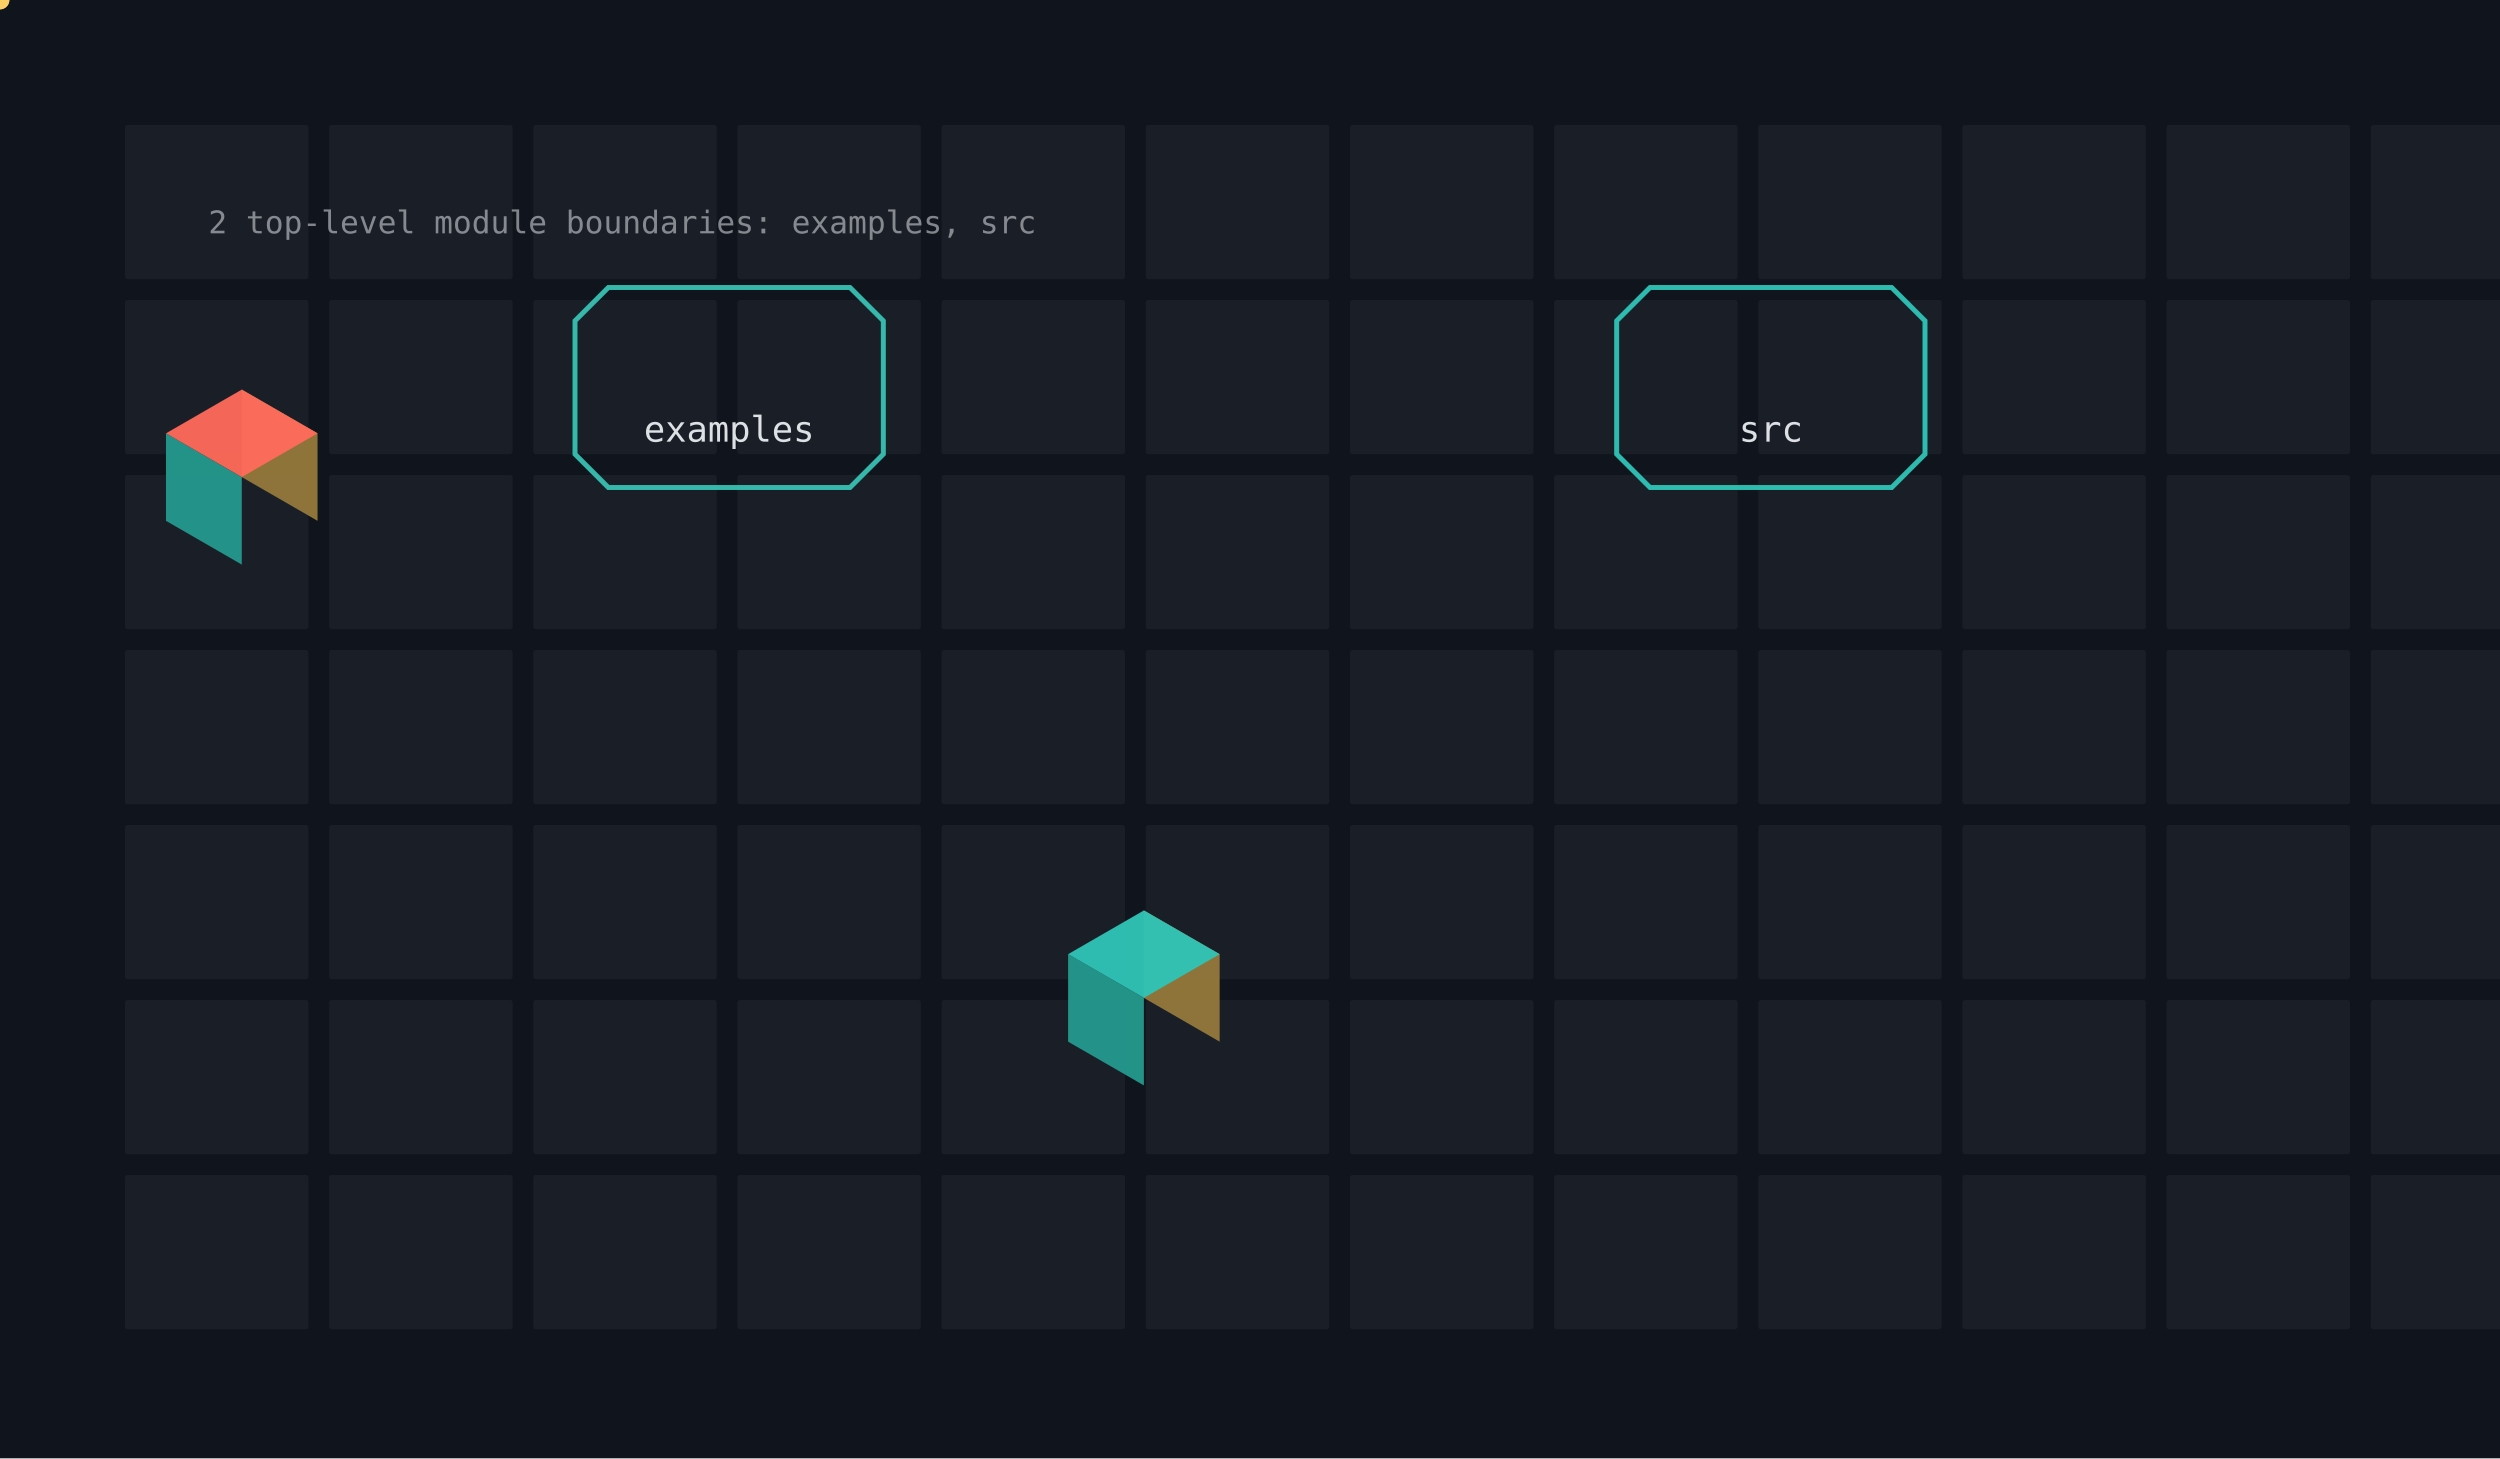
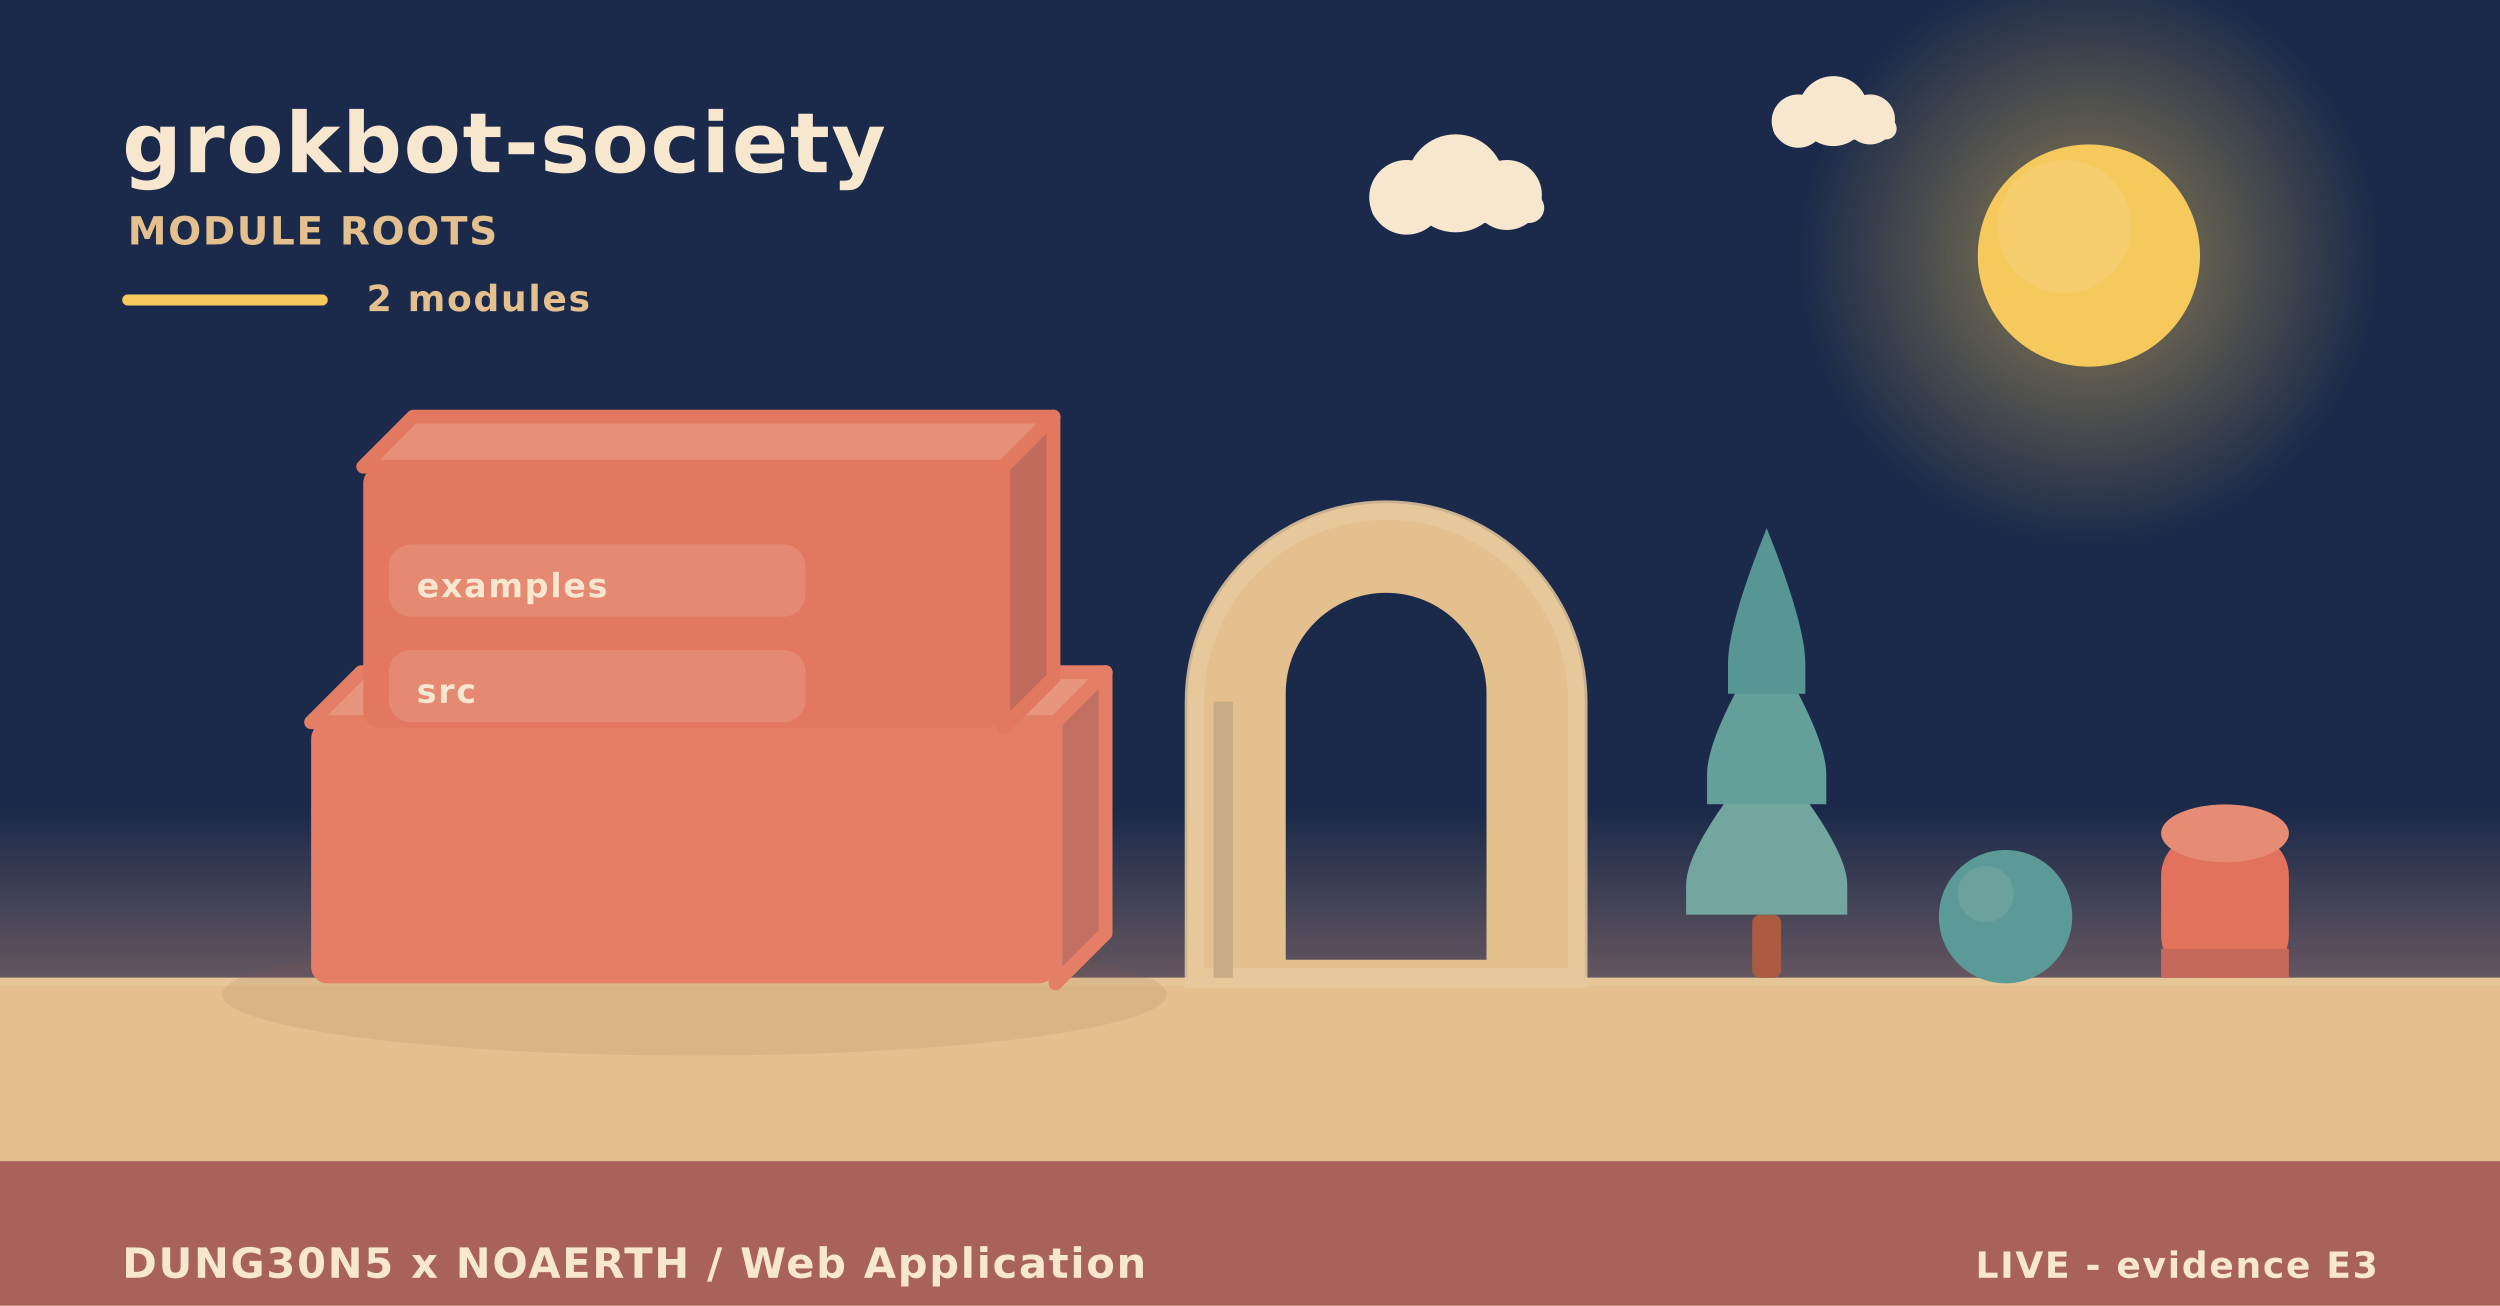
- <svg xmlns="http://www.w3.org/2000/svg" viewBox="0 0 1200 700" width="1200" height="700" role="img" aria-label="grokbot-society architecture">
-   <rect width="1200" height="700" fill="#10141c" />
-   <defs>
-     <linearGradient id="ga" x1="0" y1="0" x2="1" y2="1">
-       <stop offset="0%" stop-color="#ff6b5a" />
-       <stop offset="100%" stop-color="#2ec4b6" />
-     </linearGradient>
-   </defs>
-   <rect x="60.00" y="60.00" width="88.00" height="74.00" rx="1.20" fill="#f2f5f9" opacity="0.05" />
-   <rect x="158.00" y="60.00" width="88.00" height="74.00" rx="1.20" fill="#f2f5f9" opacity="0.05" />
-   <rect x="256.00" y="60.00" width="88.00" height="74.00" rx="1.20" fill="#f2f5f9" opacity="0.05" />
-   <rect x="354.00" y="60.00" width="88.00" height="74.00" rx="1.20" fill="#f2f5f9" opacity="0.05" />
-   <rect x="452.00" y="60.00" width="88.00" height="74.00" rx="1.20" fill="#f2f5f9" opacity="0.05" />
-   <rect x="550.00" y="60.00" width="88.00" height="74.00" rx="1.20" fill="#f2f5f9" opacity="0.05" />
-   <rect x="648.00" y="60.00" width="88.00" height="74.00" rx="1.20" fill="#f2f5f9" opacity="0.05" />
-   <rect x="746.00" y="60.00" width="88.00" height="74.00" rx="1.20" fill="#f2f5f9" opacity="0.05" />
-   <rect x="844.00" y="60.00" width="88.00" height="74.00" rx="1.20" fill="#f2f5f9" opacity="0.05" />
-   <rect x="942.00" y="60.00" width="88.00" height="74.00" rx="1.20" fill="#f2f5f9" opacity="0.05" />
-   <rect x="1040.00" y="60.00" width="88.00" height="74.00" rx="1.20" fill="#f2f5f9" opacity="0.05" />
-   <rect x="1138.00" y="60.00" width="88.00" height="74.00" rx="1.20" fill="#f2f5f9" opacity="0.05" />
-   <rect x="60.00" y="144.00" width="88.00" height="74.00" rx="1.20" fill="#f2f5f9" opacity="0.05" />
-   <rect x="158.00" y="144.00" width="88.00" height="74.00" rx="1.20" fill="#f2f5f9" opacity="0.05" />
-   <rect x="256.00" y="144.00" width="88.00" height="74.00" rx="1.20" fill="#f2f5f9" opacity="0.05" />
-   <rect x="354.00" y="144.00" width="88.00" height="74.00" rx="1.20" fill="#f2f5f9" opacity="0.05" />
-   <rect x="452.00" y="144.00" width="88.00" height="74.00" rx="1.20" fill="#f2f5f9" opacity="0.05" />
-   <rect x="550.00" y="144.00" width="88.00" height="74.00" rx="1.20" fill="#f2f5f9" opacity="0.05" />
-   <rect x="648.00" y="144.00" width="88.00" height="74.00" rx="1.20" fill="#f2f5f9" opacity="0.05" />
-   <rect x="746.00" y="144.00" width="88.00" height="74.00" rx="1.20" fill="#f2f5f9" opacity="0.05" />
-   <rect x="844.00" y="144.00" width="88.00" height="74.00" rx="1.20" fill="#f2f5f9" opacity="0.05" />
-   <rect x="942.00" y="144.00" width="88.00" height="74.00" rx="1.20" fill="#f2f5f9" opacity="0.05" />
-   <rect x="1040.00" y="144.00" width="88.00" height="74.00" rx="1.20" fill="#f2f5f9" opacity="0.05" />
-   <rect x="1138.00" y="144.00" width="88.00" height="74.00" rx="1.20" fill="#f2f5f9" opacity="0.05" />
-   <rect x="60.00" y="228.00" width="88.00" height="74.00" rx="1.20" fill="#f2f5f9" opacity="0.05" />
-   <rect x="158.00" y="228.00" width="88.00" height="74.00" rx="1.20" fill="#f2f5f9" opacity="0.05" />
-   <rect x="256.00" y="228.00" width="88.00" height="74.00" rx="1.20" fill="#f2f5f9" opacity="0.05" />
-   <rect x="354.00" y="228.00" width="88.00" height="74.00" rx="1.20" fill="#f2f5f9" opacity="0.05" />
-   <rect x="452.00" y="228.00" width="88.00" height="74.00" rx="1.20" fill="#f2f5f9" opacity="0.05" />
-   <rect x="550.00" y="228.00" width="88.00" height="74.00" rx="1.20" fill="#f2f5f9" opacity="0.05" />
-   <rect x="648.00" y="228.00" width="88.00" height="74.00" rx="1.20" fill="#f2f5f9" opacity="0.05" />
-   <rect x="746.00" y="228.00" width="88.00" height="74.00" rx="1.20" fill="#f2f5f9" opacity="0.05" />
-   <rect x="844.00" y="228.00" width="88.00" height="74.00" rx="1.20" fill="#f2f5f9" opacity="0.05" />
-   <rect x="942.00" y="228.00" width="88.00" height="74.00" rx="1.20" fill="#f2f5f9" opacity="0.05" />
-   <rect x="1040.00" y="228.00" width="88.00" height="74.00" rx="1.20" fill="#f2f5f9" opacity="0.05" />
-   <rect x="1138.00" y="228.00" width="88.00" height="74.00" rx="1.20" fill="#f2f5f9" opacity="0.05" />
-   <rect x="60.00" y="312.00" width="88.00" height="74.00" rx="1.20" fill="#f2f5f9" opacity="0.05" />
-   <rect x="158.00" y="312.00" width="88.00" height="74.00" rx="1.20" fill="#f2f5f9" opacity="0.05" />
-   <rect x="256.00" y="312.00" width="88.00" height="74.00" rx="1.20" fill="#f2f5f9" opacity="0.05" />
-   <rect x="354.00" y="312.00" width="88.00" height="74.00" rx="1.20" fill="#f2f5f9" opacity="0.05" />
-   <rect x="452.00" y="312.00" width="88.00" height="74.00" rx="1.20" fill="#f2f5f9" opacity="0.05" />
-   <rect x="550.00" y="312.00" width="88.00" height="74.00" rx="1.20" fill="#f2f5f9" opacity="0.05" />
-   <rect x="648.00" y="312.00" width="88.00" height="74.00" rx="1.20" fill="#f2f5f9" opacity="0.05" />
-   <rect x="746.00" y="312.00" width="88.00" height="74.00" rx="1.20" fill="#f2f5f9" opacity="0.05" />
-   <rect x="844.00" y="312.00" width="88.00" height="74.00" rx="1.20" fill="#f2f5f9" opacity="0.05" />
-   <rect x="942.00" y="312.00" width="88.00" height="74.00" rx="1.20" fill="#f2f5f9" opacity="0.05" />
-   <rect x="1040.00" y="312.00" width="88.00" height="74.00" rx="1.20" fill="#f2f5f9" opacity="0.05" />
-   <rect x="1138.00" y="312.00" width="88.00" height="74.00" rx="1.20" fill="#f2f5f9" opacity="0.05" />
-   <rect x="60.00" y="396.00" width="88.00" height="74.00" rx="1.20" fill="#f2f5f9" opacity="0.05" />
-   <rect x="158.00" y="396.00" width="88.00" height="74.00" rx="1.20" fill="#f2f5f9" opacity="0.05" />
-   <rect x="256.00" y="396.00" width="88.00" height="74.00" rx="1.20" fill="#f2f5f9" opacity="0.05" />
-   <rect x="354.00" y="396.00" width="88.00" height="74.00" rx="1.20" fill="#f2f5f9" opacity="0.05" />
-   <rect x="452.00" y="396.00" width="88.00" height="74.00" rx="1.20" fill="#f2f5f9" opacity="0.05" />
-   <rect x="550.00" y="396.00" width="88.00" height="74.00" rx="1.20" fill="#f2f5f9" opacity="0.05" />
-   <rect x="648.00" y="396.00" width="88.00" height="74.00" rx="1.20" fill="#f2f5f9" opacity="0.05" />
-   <rect x="746.00" y="396.00" width="88.00" height="74.00" rx="1.20" fill="#f2f5f9" opacity="0.05" />
-   <rect x="844.00" y="396.00" width="88.00" height="74.00" rx="1.20" fill="#f2f5f9" opacity="0.05" />
-   <rect x="942.00" y="396.00" width="88.00" height="74.00" rx="1.20" fill="#f2f5f9" opacity="0.05" />
-   <rect x="1040.00" y="396.00" width="88.00" height="74.00" rx="1.20" fill="#f2f5f9" opacity="0.05" />
-   <rect x="1138.00" y="396.00" width="88.00" height="74.00" rx="1.20" fill="#f2f5f9" opacity="0.05" />
-   <rect x="60.00" y="480.00" width="88.00" height="74.00" rx="1.20" fill="#f2f5f9" opacity="0.05" />
-   <rect x="158.00" y="480.00" width="88.00" height="74.00" rx="1.20" fill="#f2f5f9" opacity="0.05" />
-   <rect x="256.00" y="480.00" width="88.00" height="74.00" rx="1.20" fill="#f2f5f9" opacity="0.05" />
-   <rect x="354.00" y="480.00" width="88.00" height="74.00" rx="1.20" fill="#f2f5f9" opacity="0.05" />
-   <rect x="452.00" y="480.00" width="88.00" height="74.00" rx="1.20" fill="#f2f5f9" opacity="0.05" />
-   <rect x="550.00" y="480.00" width="88.00" height="74.00" rx="1.20" fill="#f2f5f9" opacity="0.05" />
-   <rect x="648.00" y="480.00" width="88.00" height="74.00" rx="1.20" fill="#f2f5f9" opacity="0.05" />
-   <rect x="746.00" y="480.00" width="88.00" height="74.00" rx="1.20" fill="#f2f5f9" opacity="0.05" />
-   <rect x="844.00" y="480.00" width="88.00" height="74.00" rx="1.20" fill="#f2f5f9" opacity="0.05" />
-   <rect x="942.00" y="480.00" width="88.00" height="74.00" rx="1.20" fill="#f2f5f9" opacity="0.05" />
-   <rect x="1040.00" y="480.00" width="88.00" height="74.00" rx="1.20" fill="#f2f5f9" opacity="0.05" />
-   <rect x="1138.00" y="480.00" width="88.00" height="74.00" rx="1.20" fill="#f2f5f9" opacity="0.05" />
-   <rect x="60.00" y="564.00" width="88.00" height="74.00" rx="1.20" fill="#f2f5f9" opacity="0.05" />
-   <rect x="158.00" y="564.00" width="88.00" height="74.00" rx="1.20" fill="#f2f5f9" opacity="0.05" />
-   <rect x="256.00" y="564.00" width="88.00" height="74.00" rx="1.20" fill="#f2f5f9" opacity="0.05" />
-   <rect x="354.00" y="564.00" width="88.00" height="74.00" rx="1.20" fill="#f2f5f9" opacity="0.05" />
-   <rect x="452.00" y="564.00" width="88.00" height="74.00" rx="1.20" fill="#f2f5f9" opacity="0.05" />
-   <rect x="550.00" y="564.00" width="88.00" height="74.00" rx="1.20" fill="#f2f5f9" opacity="0.05" />
-   <rect x="648.00" y="564.00" width="88.00" height="74.00" rx="1.20" fill="#f2f5f9" opacity="0.05" />
-   <rect x="746.00" y="564.00" width="88.00" height="74.00" rx="1.20" fill="#f2f5f9" opacity="0.05" />
-   <rect x="844.00" y="564.00" width="88.00" height="74.00" rx="1.20" fill="#f2f5f9" opacity="0.05" />
-   <rect x="942.00" y="564.00" width="88.00" height="74.00" rx="1.20" fill="#f2f5f9" opacity="0.05" />
-   <rect x="1040.00" y="564.00" width="88.00" height="74.00" rx="1.20" fill="#f2f5f9" opacity="0.05" />
-   <rect x="1138.00" y="564.00" width="88.00" height="74.00" rx="1.20" fill="#f2f5f9" opacity="0.05" />
-   <path d="M292.00,138.00 H408.00 L424.00,154.00 V218.00 L408.00,234.00 H292.00 L276.00,218.00 V154.00 Z" fill="none" stroke="rgba(255,107,90,0.550)" stroke-width="1.80" opacity="0.90" />
-   <polygon points="116.05,229.00 152.42,250.00 152.42,208.00 116.05,187.00" fill="#94793b" opacity="0.95" />
-   <polygon points="79.67,250.00 116.05,271.00 116.05,229.00 79.67,208.00" fill="#24998e" opacity="0.95" />
-   <polygon points="116.05,187.00 152.42,208.00 116.05,229.00 79.67,208.00" fill="#ff6b5a" opacity="0.95" />
-   <text x="350" y="212" font-family="ui-monospace,Menlo,monospace" font-size="17" fill="rgba(242,245,249,0.900)" text-anchor="middle">examples</text>
+ <svg xmlns="http://www.w3.org/2000/svg" width="900" height="470" viewBox="0 0 900 470" role="img" aria-label="grokbot-society - how it is built">
+   <linearGradient id="skya" x1="0" y1="0" x2="0" y2="1">
+     <stop offset="0" stop-color="#1b2a4a" />
+     <stop offset="0.62" stop-color="#1b2a4a" />
+     <stop offset="1" stop-color="#f3ad8a" />
+   </linearGradient>
+   <rect width="900" height="470" fill="url(#skya)" />
+   <radialGradient id="suna">
+     <stop offset="0.35" stop-color="#f5c95c" stop-opacity="0.34" />
+     <stop offset="1" stop-color="#f5c95c" stop-opacity="0" />
+   </radialGradient>
+   <circle cx="752" cy="92" r="104" fill="url(#suna)" />
+   <circle cx="752" cy="92" r="40" fill="#f5c95c" />
+   <circle cx="743.2" cy="81.6" r="24" fill="#f5d27e" opacity="0.5" />
  <g>
-     <path d="M292.00,138.00 H408.00 L424.00,154.00 V218.00 L408.00,234.00 H292.00 L276.00,218.00 V154.00 Z" fill="none" stroke="#2ec4b6" stroke-width="2.40" opacity="0.90" />
-     <animate attributeName="opacity" values="0.25;1.0;0.25" dur="15.1s" begin="0.0s" repeatCount="indefinite" />
+     <circle cx="524" cy="66" r="17.64" fill="#f6e7ce" />
+     <circle cx="506.36" cy="71.04" r="13.44" fill="#f6e7ce" />
+     <circle cx="542.48" cy="70.2" r="12.6" fill="#f6e7ce" />
+     <rect x="493.76" y="69.36" width="62.16" height="10.92" rx="5.46" fill="#f6e7ce" />
+     <animateTransform attributeName="transform" type="translate" values="0 0;24 0;0 0" dur="36s" begin="0s" repeatCount="indefinite" />
  </g>
-   <g opacity="0.9">
-     <circle cx="0.00" cy="0.00" r="4.50" fill="#ffd166" opacity="1.00" />
-     <animateTransform attributeName="transform" type="translate" values="350.00,184.00 850.00,184.00" dur="5.033s" begin="0.0s" repeatCount="indefinite" />
-     <animateTransform attributeName="transform" type="translate" values="850.00,184.00 350.00,184.00" dur="5.033s" begin="2.517s" repeatCount="indefinite" />
+   <g>
+     <circle cx="660" cy="40" r="12.6" fill="#f6e7ce" />
+     <circle cx="647.4" cy="43.6" r="9.6" fill="#f6e7ce" />
+     <circle cx="673.2" cy="43" r="9" fill="#f6e7ce" />
+     <rect x="638.4" y="42.4" width="44.4" height="7.8" rx="3.9" fill="#f6e7ce" />
+     <animateTransform attributeName="transform" type="translate" values="0 0;-18 0;0 0" dur="46s" begin="3s" repeatCount="indefinite" />
  </g>
-   <path d="M792.00,138.00 H908.00 L924.00,154.00 V218.00 L908.00,234.00 H792.00 L776.00,218.00 V154.00 Z" fill="none" stroke="rgba(46,196,182,0.550)" stroke-width="1.80" opacity="0.90" />
-   <polygon points="549.06,479.00 585.43,500.00 585.43,458.00 549.06,437.00" fill="#94793b" opacity="0.95" />
-   <polygon points="512.69,500.00 549.06,521.00 549.06,479.00 512.69,458.00" fill="#24998e" opacity="0.95" />
-   <polygon points="549.06,437.00 585.43,458.00 549.06,479.00 512.69,458.00" fill="#2ec4b6" opacity="0.95" />
-   <text x="850" y="212" font-family="ui-monospace,Menlo,monospace" font-size="17" fill="rgba(242,245,249,0.900)" text-anchor="middle">src</text>
+   <rect x="0" y="352" width="900" height="118" fill="#e3c08d" />
+   <rect x="0" y="352" width="900" height="3" fill="#e6c596" />
+   <text x="44" y="62" font-family="Verdana,DejaVu Sans,sans-serif" font-size="30" font-weight="700" letter-spacing="0.6" fill="#f6e7ce" text-anchor="start">grokbot-society</text>
+   <text x="46" y="88" font-family="Verdana,DejaVu Sans,sans-serif" font-size="14" font-weight="700" letter-spacing="0.6" fill="#e3c08d" text-anchor="start">MODULE ROOTS</text>
+   <rect x="44" y="106" width="74" height="4" rx="2" fill="#f5c95c" />
+   <text x="132" y="112" font-family="Verdana,DejaVu Sans,sans-serif" font-size="13" font-weight="700" letter-spacing="0.6" fill="#e3c08d" text-anchor="start">2 modules</text>
+   <ellipse cx="250" cy="358" rx="170" ry="22" fill="rgba(138,90,68,0.11)" />
+   <path d="M112,260 L380,260 L398,242 L130,242 Z" fill="#e8957d" stroke="#e47e66" stroke-width="5" stroke-linejoin="round" />
+   <path d="M380,260 L398,242 L398,336 L380,354 Z" fill="#c27061" stroke="#e47e66" stroke-width="5" stroke-linejoin="round" />
+   <rect x="112" y="260" width="268" height="94" rx="6" fill="#e47e66" />
+   <path d="M130.76,168 L361.24,168 L379.24,150 L148.76,150 Z" fill="#e79079" stroke="#e37861" stroke-width="5" stroke-linejoin="round" />
+   <path d="M361.24,168 L379.24,150 L379.24,244 L361.24,262 Z" fill="#c16b5d" stroke="#e37861" stroke-width="5" stroke-linejoin="round" />
+   <rect x="130.76" y="168" width="230.48" height="94" rx="6" fill="#e37861" />
+   <rect x="140" y="196" width="150" height="26" rx="8" fill="rgba(246,231,206,0.16)" opacity="0.94" />
  <g>
-     <path d="M792.00,138.00 H908.00 L924.00,154.00 V218.00 L908.00,234.00 H792.00 L776.00,218.00 V154.00 Z" fill="none" stroke="#2ec4b6" stroke-width="2.40" opacity="0.90" />
-     <animate attributeName="opacity" values="0.25;1.0;0.25" dur="15.1s" begin="0.45s" repeatCount="indefinite" />
+     <text x="150" y="215" font-family="Verdana,DejaVu Sans,sans-serif" font-size="12" font-weight="700" letter-spacing="0.6" fill="#f6e7ce" text-anchor="start">examples</text>
+     <animateTransform attributeName="transform" type="translate" values="0 10;0 0" dur="0.7s" begin="0.3s" fill="freeze" />
  </g>
-   <g opacity="0.9">
-     <circle cx="0.00" cy="0.00" r="4.50" fill="#ffd166" opacity="1.00" />
-     <animateTransform attributeName="transform" type="translate" values="850.00,184.00 850.00,184.00" dur="5.033s" begin="0.3s" repeatCount="indefinite" />
-     <animateTransform attributeName="transform" type="translate" values="850.00,184.00 850.00,184.00" dur="5.033s" begin="2.817s" repeatCount="indefinite" />
+   <rect x="140" y="234" width="150" height="26" rx="8" fill="rgba(246,231,206,0.16)" opacity="0.94" />
+   <g>
+     <text x="150" y="253" font-family="Verdana,DejaVu Sans,sans-serif" font-size="12" font-weight="700" letter-spacing="0.6" fill="#f6e7ce" text-anchor="start">src</text>
+     <animateTransform attributeName="transform" type="translate" values="0 10;0 0" dur="0.7s" begin="0.5s" fill="freeze" />
  </g>
-   <text x="100" y="112" font-family="ui-monospace,Menlo,monospace" font-size="15" fill="rgba(242,245,249,0.500)">2 top-level module boundaries: examples, src</text>
+   <path d="M430,352 L430,252.64 A69,69 0 0 1 568,252.64 L568,352 Z M460.36,348 L460.36,249.55 A38.64,38.64 0 0 1 537.64,249.55 L537.64,348 Z" fill="#e3c08d" fill-rule="evenodd" stroke="#e3c08d" stroke-width="5" stroke-linejoin="round" />
+   <path d="M430,352 L430,252.64 A69,69 0 0 1 568,252.64 L568,352 Z" fill="none" stroke="#e8c99d" stroke-width="7" stroke-linecap="round" opacity="0.85" />
+   <rect x="436.9" y="252.64" width="6.9" height="99.36" fill="#c7ab84" />
+   <rect x="630.78" y="329.28" width="10.44" height="22.72" rx="2.9" fill="#ac5b43" />
+   <path d="M636,269.64 Q607,304.23 607,318.54 Q607,329.28 607,329.28 L665,329.28 Q665,329.28 665,318.54 Q665,304.23 636,269.64 Z" fill="#74a6a0" />
+   <path d="M636,229.88 Q614.54,264.47 614.54,278.78 Q614.54,289.52 614.54,289.52 L657.46,289.52 Q657.46,289.52 657.46,278.78 Q657.46,264.47 636,229.88 Z" fill="#649f9a" />
+   <path d="M636,190.12 Q622.08,224.71 622.08,239.02 Q622.08,249.76 622.08,249.76 L649.92,249.76 Q649.92,249.76 649.92,239.02 Q649.92,224.71 636,190.12 Z" fill="#589694" />
+   <circle cx="722" cy="330" r="24" fill="#5b9a97" />
+   <circle cx="714.8" cy="321.84" r="10.08" fill="#7aa9a2" opacity="0.55" />
+   <rect x="778" y="300" width="46" height="52" rx="15.33" fill="#e2725b" />
+   <ellipse cx="801" cy="300" rx="23" ry="10.4" fill="#e68c74" />
+   <rect x="778" y="341.6" width="46" height="10.4" fill="#c66859" />
+   <rect x="0" y="418" width="900" height="52" rx="0" fill="#a65c56" opacity="0.94" />
+   <text x="44" y="460" font-family="Verdana,DejaVu Sans,sans-serif" font-size="15" font-weight="700" letter-spacing="0.6" fill="#f6e7ce" text-anchor="start">DUNG30N5 x NOAERTH  /  Web Application</text>
+   <text x="856" y="460" font-family="Verdana,DejaVu Sans,sans-serif" font-size="13" font-weight="700" letter-spacing="0.6" fill="#f6e7ce" text-anchor="end">LIVE  -  evidence E3</text>
</svg>
